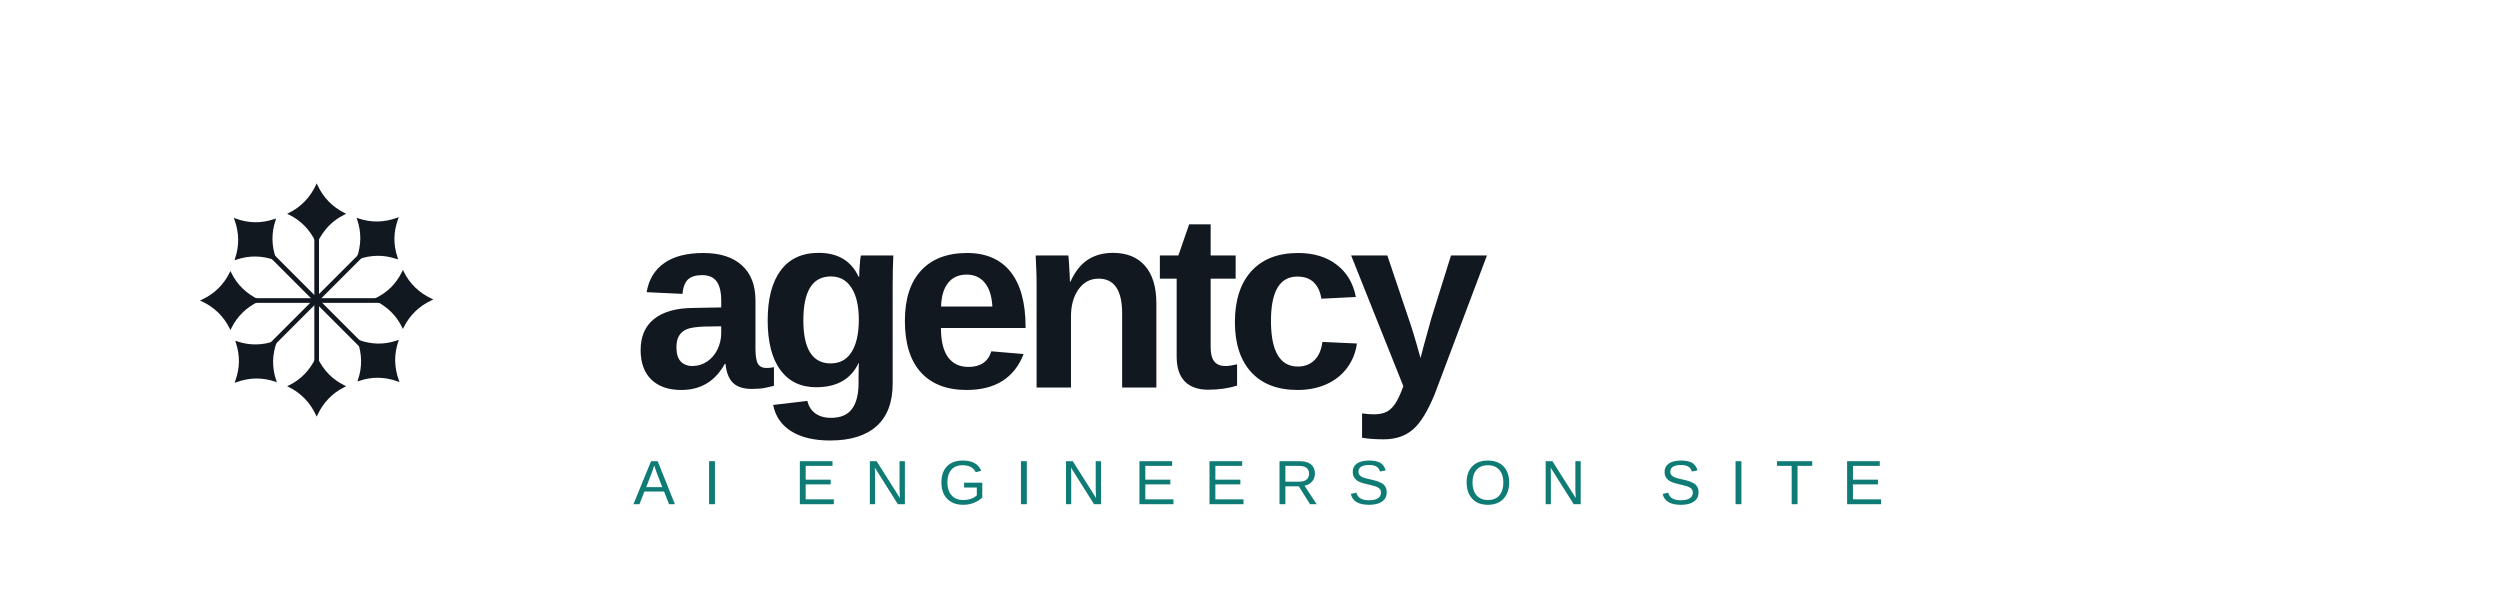
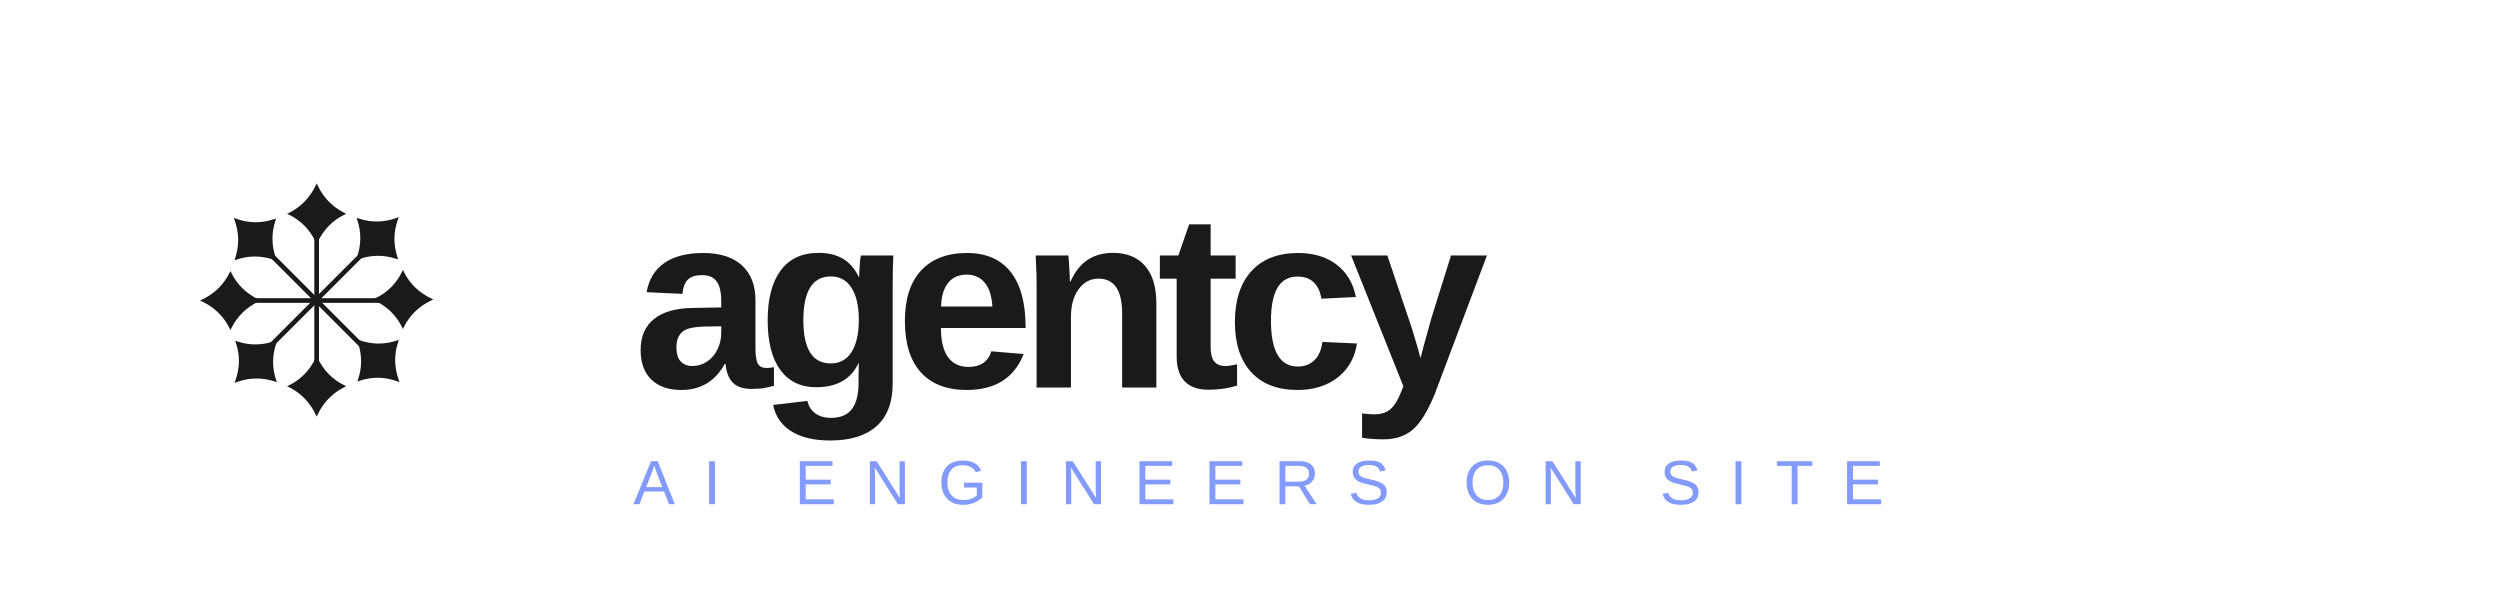
<svg xmlns="http://www.w3.org/2000/svg" viewBox="0 0 300 72">
  <g transform="translate(24,22)">
-     <path d="M14.127 0.263C14.453 0.966 14.894 1.61 15.432 2.167C15.972 2.723 16.602 3.183 17.297 3.528L17.543 3.651L17.297 3.774C16.609 4.112 15.984 4.565 15.449 5.113C14.908 5.678 14.461 6.326 14.127 7.034L14.004 7.302L13.881 7.034C13.553 6.332 13.112 5.688 12.576 5.13C12.034 4.575 11.401 4.117 10.705 3.774L10.459 3.651L10.705 3.528C11.393 3.188 12.018 2.734 12.553 2.184C13.099 1.621 13.547 0.972 13.881 0.263L14.004 0L14.127 0.263Z" fill="#111820" />
-     <path d="M4.335 4.245C5.053 4.508 5.81 4.652 6.575 4.67C7.35 4.678 8.12 4.555 8.854 4.306L9.117 4.222L9.056 4.48C8.809 5.201 8.688 5.958 8.697 6.72C8.709 7.504 8.853 8.28 9.123 9.016L9.218 9.29L8.961 9.206C8.233 8.941 7.467 8.797 6.693 8.781C5.918 8.771 5.147 8.894 4.413 9.145L4.15 9.229L4.223 8.96C4.467 8.239 4.588 7.481 4.581 6.72C4.566 5.938 4.422 5.165 4.156 4.43L4.061 4.144L4.335 4.245Z" fill="#111820" />
-     <path d="M0.263 13.938C0.966 13.613 1.61 13.171 2.167 12.634C2.723 12.094 3.183 11.463 3.528 10.769L3.651 10.522L3.774 10.769C4.112 11.457 4.565 12.082 5.113 12.617C5.678 13.158 6.326 13.604 7.034 13.938L7.302 14.062L7.034 14.185C6.332 14.512 5.688 14.953 5.13 15.49C4.575 16.032 4.117 16.664 3.774 17.36L3.651 17.606L3.528 17.36C3.188 16.672 2.734 16.047 2.184 15.512C1.621 14.966 0.972 14.518 0.263 14.185L0 14.062L0.263 13.938Z" fill="#111820" />
-     <path d="M4.246 23.666C4.509 22.947 4.653 22.191 4.671 21.426C4.679 20.651 4.556 19.88 4.307 19.146L4.223 18.883L4.487 18.973C5.207 19.219 5.965 19.34 6.727 19.331C7.51 19.319 8.287 19.175 9.023 18.906L9.297 18.81L9.196 19.085C8.934 19.803 8.79 20.56 8.771 21.325C8.76 22.1 8.884 22.871 9.135 23.604L9.219 23.867L8.961 23.778C8.24 23.534 7.482 23.413 6.721 23.419C5.939 23.434 5.166 23.578 4.431 23.845L4.156 23.94L4.246 23.666Z" fill="#111820" />
-     <path d="M13.875 27.737C13.549 27.034 13.108 26.39 12.57 25.833C12.03 25.277 11.4 24.817 10.705 24.472L10.459 24.349L10.705 24.226C11.393 23.888 12.018 23.435 12.553 22.887C13.094 22.322 13.54 21.674 13.875 20.966L13.998 20.698L14.121 20.966C14.449 21.669 14.889 22.312 15.426 22.87C15.968 23.425 16.601 23.884 17.297 24.226L17.543 24.349L17.297 24.472C16.609 24.812 15.984 25.266 15.449 25.816C14.905 26.379 14.459 27.028 14.127 27.737L14.004 28L13.875 27.737Z" fill="#111820" />
-     <path d="M23.665 23.755C22.947 23.492 22.19 23.348 21.425 23.33C20.651 23.322 19.88 23.445 19.146 23.694L18.883 23.778L18.973 23.514C19.219 22.794 19.34 22.036 19.331 21.274C19.319 20.491 19.175 19.714 18.905 18.978L18.81 18.704L19.085 18.805C19.803 19.067 20.56 19.211 21.325 19.23C22.1 19.241 22.871 19.117 23.604 18.866L23.867 18.782L23.777 19.046C23.534 19.767 23.413 20.524 23.419 21.286C23.434 22.067 23.578 22.841 23.845 23.576L23.94 23.85L23.665 23.755Z" fill="#111820" />
-     <path d="M27.736 14.062C27.034 14.388 26.39 14.829 25.832 15.366C25.277 15.906 24.817 16.537 24.472 17.231L24.349 17.478L24.225 17.231C23.888 16.543 23.435 15.918 22.887 15.383C22.322 14.842 21.673 14.396 20.966 14.062L20.72 13.938L20.988 13.815C21.691 13.488 22.334 13.047 22.892 12.51C23.439 11.967 23.89 11.334 24.225 10.64L24.349 10.394L24.472 10.64C24.812 11.328 25.266 11.953 25.816 12.488C26.379 13.031 27.028 13.478 27.736 13.81L28 13.933L27.736 14.062Z" fill="#111820" />
-     <path d="M23.756 4.334C23.492 5.053 23.349 5.809 23.33 6.574C23.323 7.349 23.446 8.12 23.694 8.854L23.778 9.117L23.52 9.055C22.8 8.809 22.042 8.687 21.28 8.697C20.497 8.709 19.72 8.853 18.984 9.122L18.71 9.218L18.811 8.943C19.076 8.216 19.22 7.449 19.236 6.675C19.247 5.9 19.123 5.129 18.872 4.396L18.788 4.133L19.052 4.222C19.773 4.466 20.53 4.587 21.292 4.581C22.073 4.566 22.847 4.422 23.582 4.155L23.856 4.06L23.756 4.334Z" fill="#111820" />
-     <line x1="6.011" y1="6.083" x2="20.984" y2="21.057" stroke="#111820" stroke-width="0.56" />
-     <line x1="6.144" y1="21.814" x2="21.117" y2="6.84" stroke="#111820" stroke-width="0.56" />
-     <path d="M13.72 3.477L14.28 3.477L14.28 24.652L13.72 24.652L13.72 3.477Z" fill="#111820" />
-     <line x1="3.694" y1="14.063" x2="24.869" y2="14.063" stroke="#111820" stroke-width="0.56" />
+     <path d="M14.127 0.263C14.453 0.966 14.894 1.61 15.432 2.167C15.972 2.723 16.602 3.183 17.297 3.528L17.543 3.651L17.297 3.774C16.609 4.112 15.984 4.565 15.449 5.113C14.908 5.678 14.461 6.326 14.127 7.034L14.004 7.302L13.881 7.034C13.553 6.332 13.112 5.688 12.576 5.13C12.034 4.575 11.401 4.117 10.705 3.774L10.459 3.651L10.705 3.528C11.393 3.188 12.018 2.734 12.553 2.184C13.099 1.621 13.547 0.972 13.881 0.263L14.004 0L14.127 0.263Z" fill="#1A1A1A" />
+     <path d="M4.335 4.245C5.053 4.508 5.81 4.652 6.575 4.67C7.35 4.678 8.12 4.555 8.854 4.306L9.117 4.222L9.056 4.48C8.809 5.201 8.688 5.958 8.697 6.72C8.709 7.504 8.853 8.28 9.123 9.016L9.218 9.29L8.961 9.206C8.233 8.941 7.467 8.797 6.693 8.781C5.918 8.771 5.147 8.894 4.413 9.145L4.15 9.229L4.223 8.96C4.467 8.239 4.588 7.481 4.581 6.72C4.566 5.938 4.422 5.165 4.156 4.43L4.061 4.144L4.335 4.245Z" fill="#1A1A1A" />
+     <path d="M0.263 13.938C0.966 13.613 1.61 13.171 2.167 12.634C2.723 12.094 3.183 11.463 3.528 10.769L3.651 10.522L3.774 10.769C4.112 11.457 4.565 12.082 5.113 12.617C5.678 13.158 6.326 13.604 7.034 13.938L7.302 14.062L7.034 14.185C6.332 14.512 5.688 14.953 5.13 15.49C4.575 16.032 4.117 16.664 3.774 17.36L3.651 17.606L3.528 17.36C3.188 16.672 2.734 16.047 2.184 15.512C1.621 14.966 0.972 14.518 0.263 14.185L0 14.062L0.263 13.938Z" fill="#1A1A1A" />
+     <path d="M4.246 23.666C4.509 22.947 4.653 22.191 4.671 21.426C4.679 20.651 4.556 19.88 4.307 19.146L4.223 18.883L4.487 18.973C5.207 19.219 5.965 19.34 6.727 19.331C7.51 19.319 8.287 19.175 9.023 18.906L9.297 18.81L9.196 19.085C8.934 19.803 8.79 20.56 8.771 21.325C8.76 22.1 8.884 22.871 9.135 23.604L9.219 23.867L8.961 23.778C8.24 23.534 7.482 23.413 6.721 23.419C5.939 23.434 5.166 23.578 4.431 23.845L4.156 23.94L4.246 23.666Z" fill="#1A1A1A" />
+     <path d="M13.875 27.737C13.549 27.034 13.108 26.39 12.57 25.833C12.03 25.277 11.4 24.817 10.705 24.472L10.459 24.349L10.705 24.226C11.393 23.888 12.018 23.435 12.553 22.887C13.094 22.322 13.54 21.674 13.875 20.966L13.998 20.698L14.121 20.966C14.449 21.669 14.889 22.312 15.426 22.87C15.968 23.425 16.601 23.884 17.297 24.226L17.543 24.349L17.297 24.472C16.609 24.812 15.984 25.266 15.449 25.816C14.905 26.379 14.459 27.028 14.127 27.737L14.004 28L13.875 27.737Z" fill="#1A1A1A" />
+     <path d="M23.665 23.755C22.947 23.492 22.19 23.348 21.425 23.33C20.651 23.322 19.88 23.445 19.146 23.694L18.883 23.778L18.973 23.514C19.219 22.794 19.34 22.036 19.331 21.274C19.319 20.491 19.175 19.714 18.905 18.978L18.81 18.704L19.085 18.805C19.803 19.067 20.56 19.211 21.325 19.23C22.1 19.241 22.871 19.117 23.604 18.866L23.867 18.782L23.777 19.046C23.534 19.767 23.413 20.524 23.419 21.286C23.434 22.067 23.578 22.841 23.845 23.576L23.94 23.85L23.665 23.755Z" fill="#1A1A1A" />
+     <path d="M27.736 14.062C27.034 14.388 26.39 14.829 25.832 15.366C25.277 15.906 24.817 16.537 24.472 17.231L24.349 17.478L24.225 17.231C23.888 16.543 23.435 15.918 22.887 15.383C22.322 14.842 21.673 14.396 20.966 14.062L20.72 13.938L20.988 13.815C21.691 13.488 22.334 13.047 22.892 12.51C23.439 11.967 23.89 11.334 24.225 10.64L24.349 10.394L24.472 10.64C24.812 11.328 25.266 11.953 25.816 12.488C26.379 13.031 27.028 13.478 27.736 13.81L28 13.933L27.736 14.062Z" fill="#1A1A1A" />
+     <path d="M23.756 4.334C23.492 5.053 23.349 5.809 23.33 6.574C23.323 7.349 23.446 8.12 23.694 8.854L23.778 9.117L23.52 9.055C22.8 8.809 22.042 8.687 21.28 8.697C20.497 8.709 19.72 8.853 18.984 9.122L18.71 9.218L18.811 8.943C19.076 8.216 19.22 7.449 19.236 6.675C19.247 5.9 19.123 5.129 18.872 4.396L18.788 4.133L19.052 4.222C19.773 4.466 20.53 4.587 21.292 4.581C22.073 4.566 22.847 4.422 23.582 4.155L23.856 4.06L23.756 4.334Z" fill="#1A1A1A" />
+     <line x1="6.011" y1="6.083" x2="20.984" y2="21.057" stroke="#1A1A1A" stroke-width="0.56" />
+     <line x1="6.144" y1="21.814" x2="21.117" y2="6.84" stroke="#1A1A1A" stroke-width="0.56" />
+     <path d="M13.72 3.477L14.28 3.477L14.28 24.652L13.72 24.652L13.72 3.477Z" fill="#1A1A1A" />
+     <line x1="3.694" y1="14.063" x2="24.869" y2="14.063" stroke="#1A1A1A" stroke-width="0.56" />
  </g>
-   <text x="76" y="46.5" font-family="Arial, Helvetica, sans-serif" font-size="30" font-weight="700" letter-spacing="-1.8" fill="#111820">agentcy</text>
-   <text x="76" y="60.5" font-family="Arial, Helvetica, sans-serif" font-size="7.5" letter-spacing="3.4" fill="#0E7C74">AI ENGINEERS ON SITE</text>
+   <text x="76" y="46.5" font-family="Arial, Helvetica, sans-serif" font-size="30" font-weight="700" letter-spacing="-1.8" fill="#1A1A1A">agentcy</text>
+   <text x="76" y="60.5" font-family="Arial, Helvetica, sans-serif" font-size="7.5" letter-spacing="3.4" fill="#839AFF">AI ENGINEERS ON SITE</text>
</svg>
